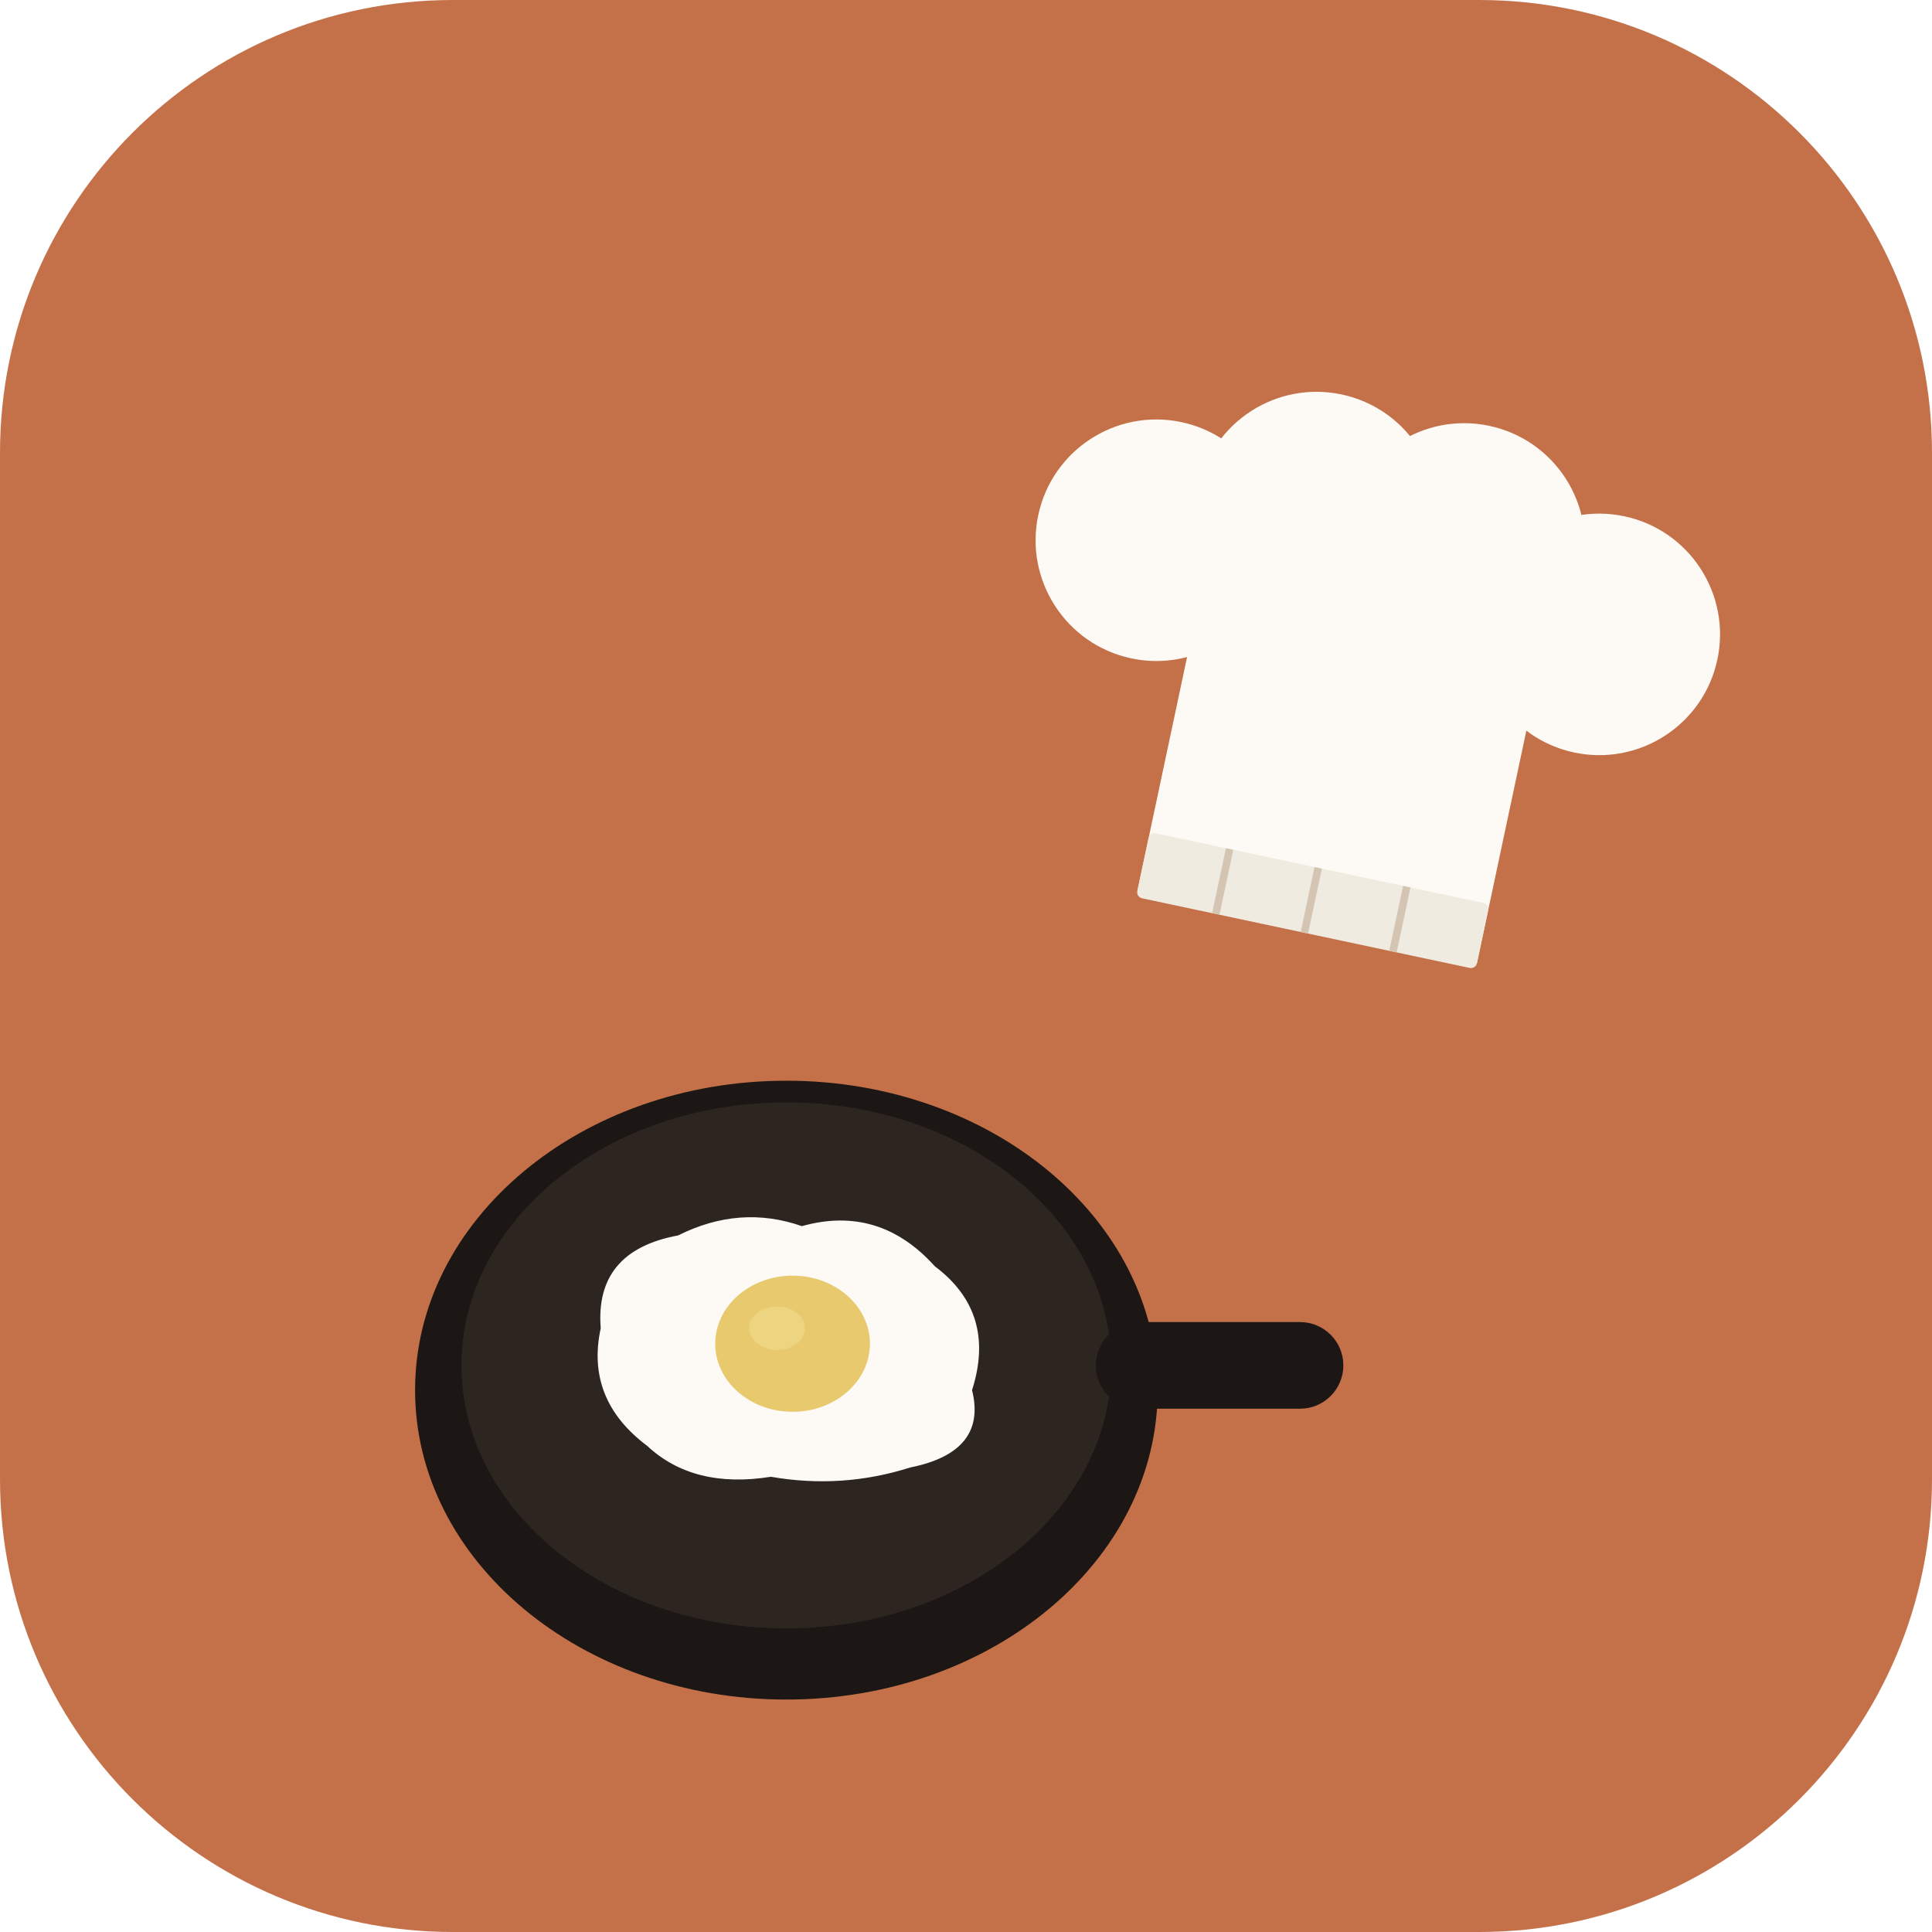
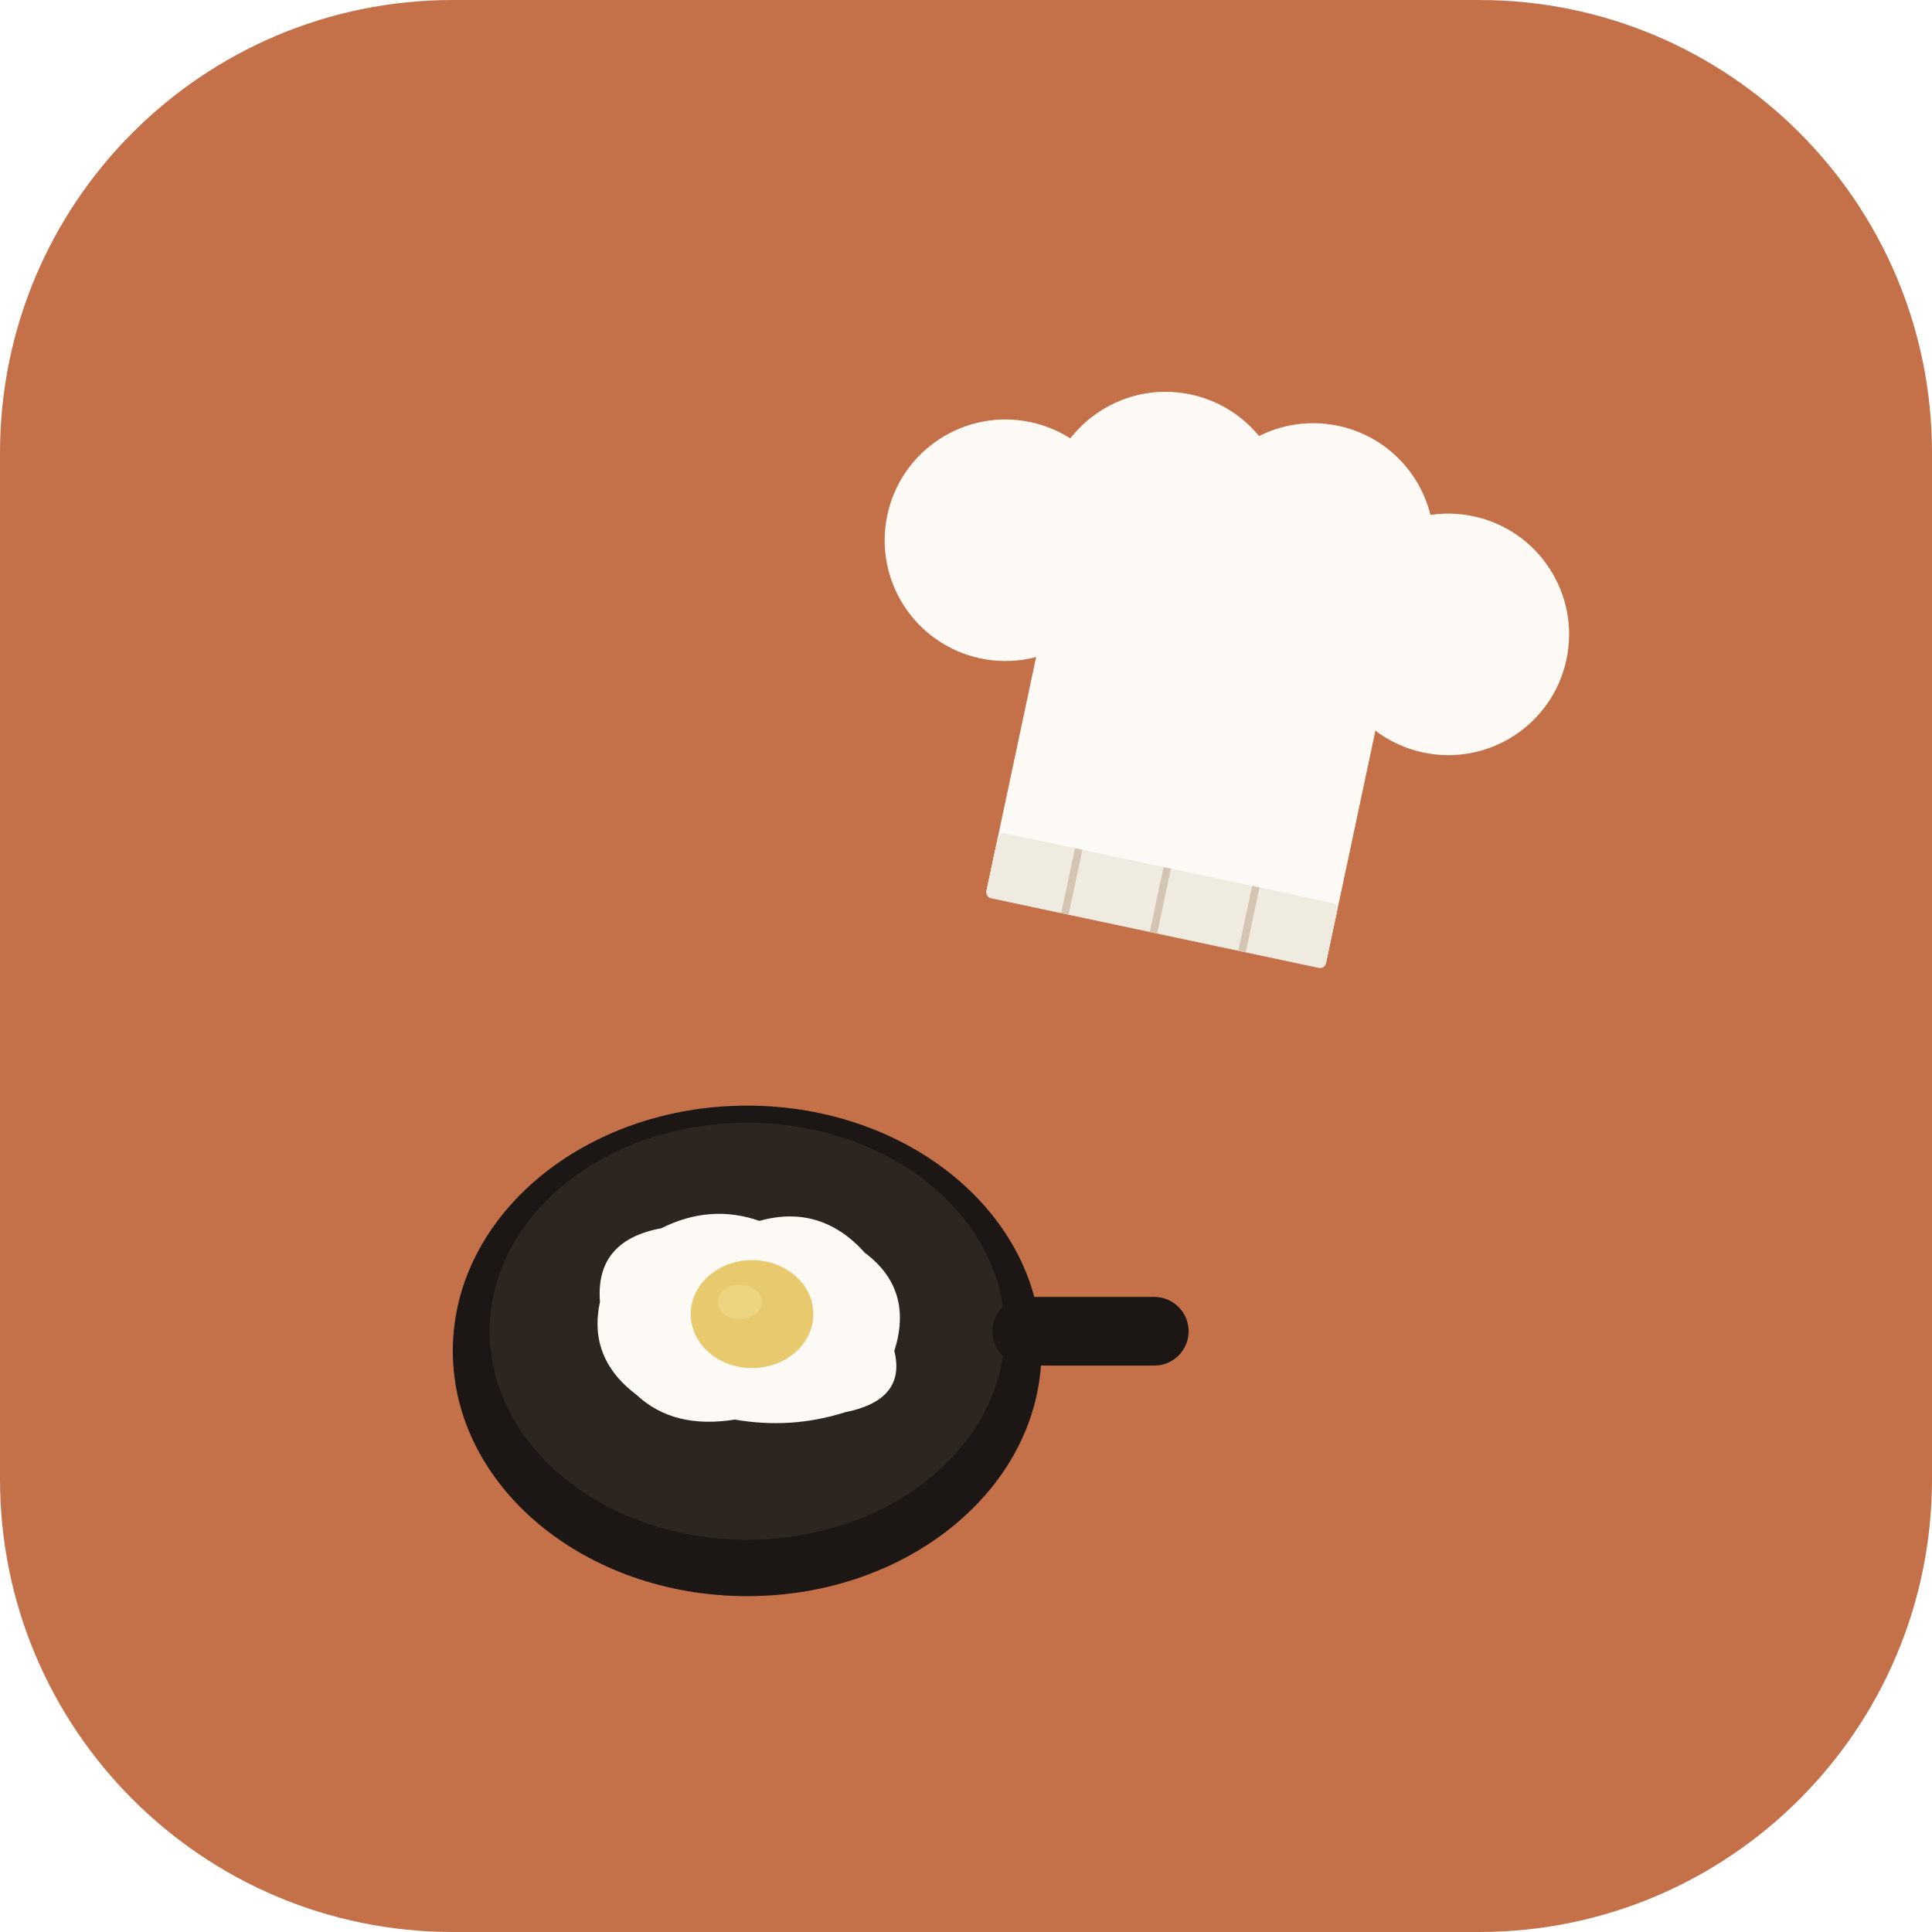
<svg xmlns="http://www.w3.org/2000/svg" viewBox="0 0 512 512">
  <rect width="512" height="512" rx="120" fill="#c4714a" />
-   <g transform="translate(110, 270) scale(0.82)">
+   <g transform="translate(120, 280) scale(0.65)">
    <ellipse cx="120" cy="120" rx="120" ry="100" fill="#1c1714" />
    <ellipse cx="120" cy="112" rx="105" ry="85" fill="#2d2520" />
    <rect x="220" y="98" width="80" height="28" rx="14" fill="#1c1714" />
    <path d="M 60 100              Q 58 75, 85 70              Q 105 60, 125 67              Q 150 60, 168 80              Q 188 95, 180 120              Q 185 140, 160 145              Q 138 152, 115 148              Q 90 152, 75 138              Q 55 123, 60 100 Z" fill="#fdfaf5" />
    <ellipse cx="122" cy="105" rx="25" ry="22" fill="#e8c96e" />
    <ellipse cx="117" cy="100" rx="9" ry="7" fill="#f0d989" opacity="0.7" />
  </g>
-   <g transform="translate(285, 95) rotate(12, 75, 80) scale(0.8)">
+   <g transform="translate(245, 95) rotate(12, 75, 80) scale(0.8)">
    <rect x="38" y="65" width="115" height="125" fill="#fdfaf5" />
    <circle cx="20" cy="75" r="40" fill="#fdfaf5" />
    <circle cx="70" cy="55" r="40" fill="#fdfaf5" />
    <circle cx="120" cy="55" r="40" fill="#fdfaf5" />
    <circle cx="170" cy="75" r="40" fill="#fdfaf5" />
    <rect x="38" y="170" width="115" height="22" rx="2" fill="#f0ebe1" />
    <line x1="65" y1="170" x2="65" y2="192" stroke="#d4c5b3" stroke-width="2.5" />
    <line x1="95" y1="170" x2="95" y2="192" stroke="#d4c5b3" stroke-width="2.5" />
    <line x1="125" y1="170" x2="125" y2="192" stroke="#d4c5b3" stroke-width="2.5" />
  </g>
</svg>
